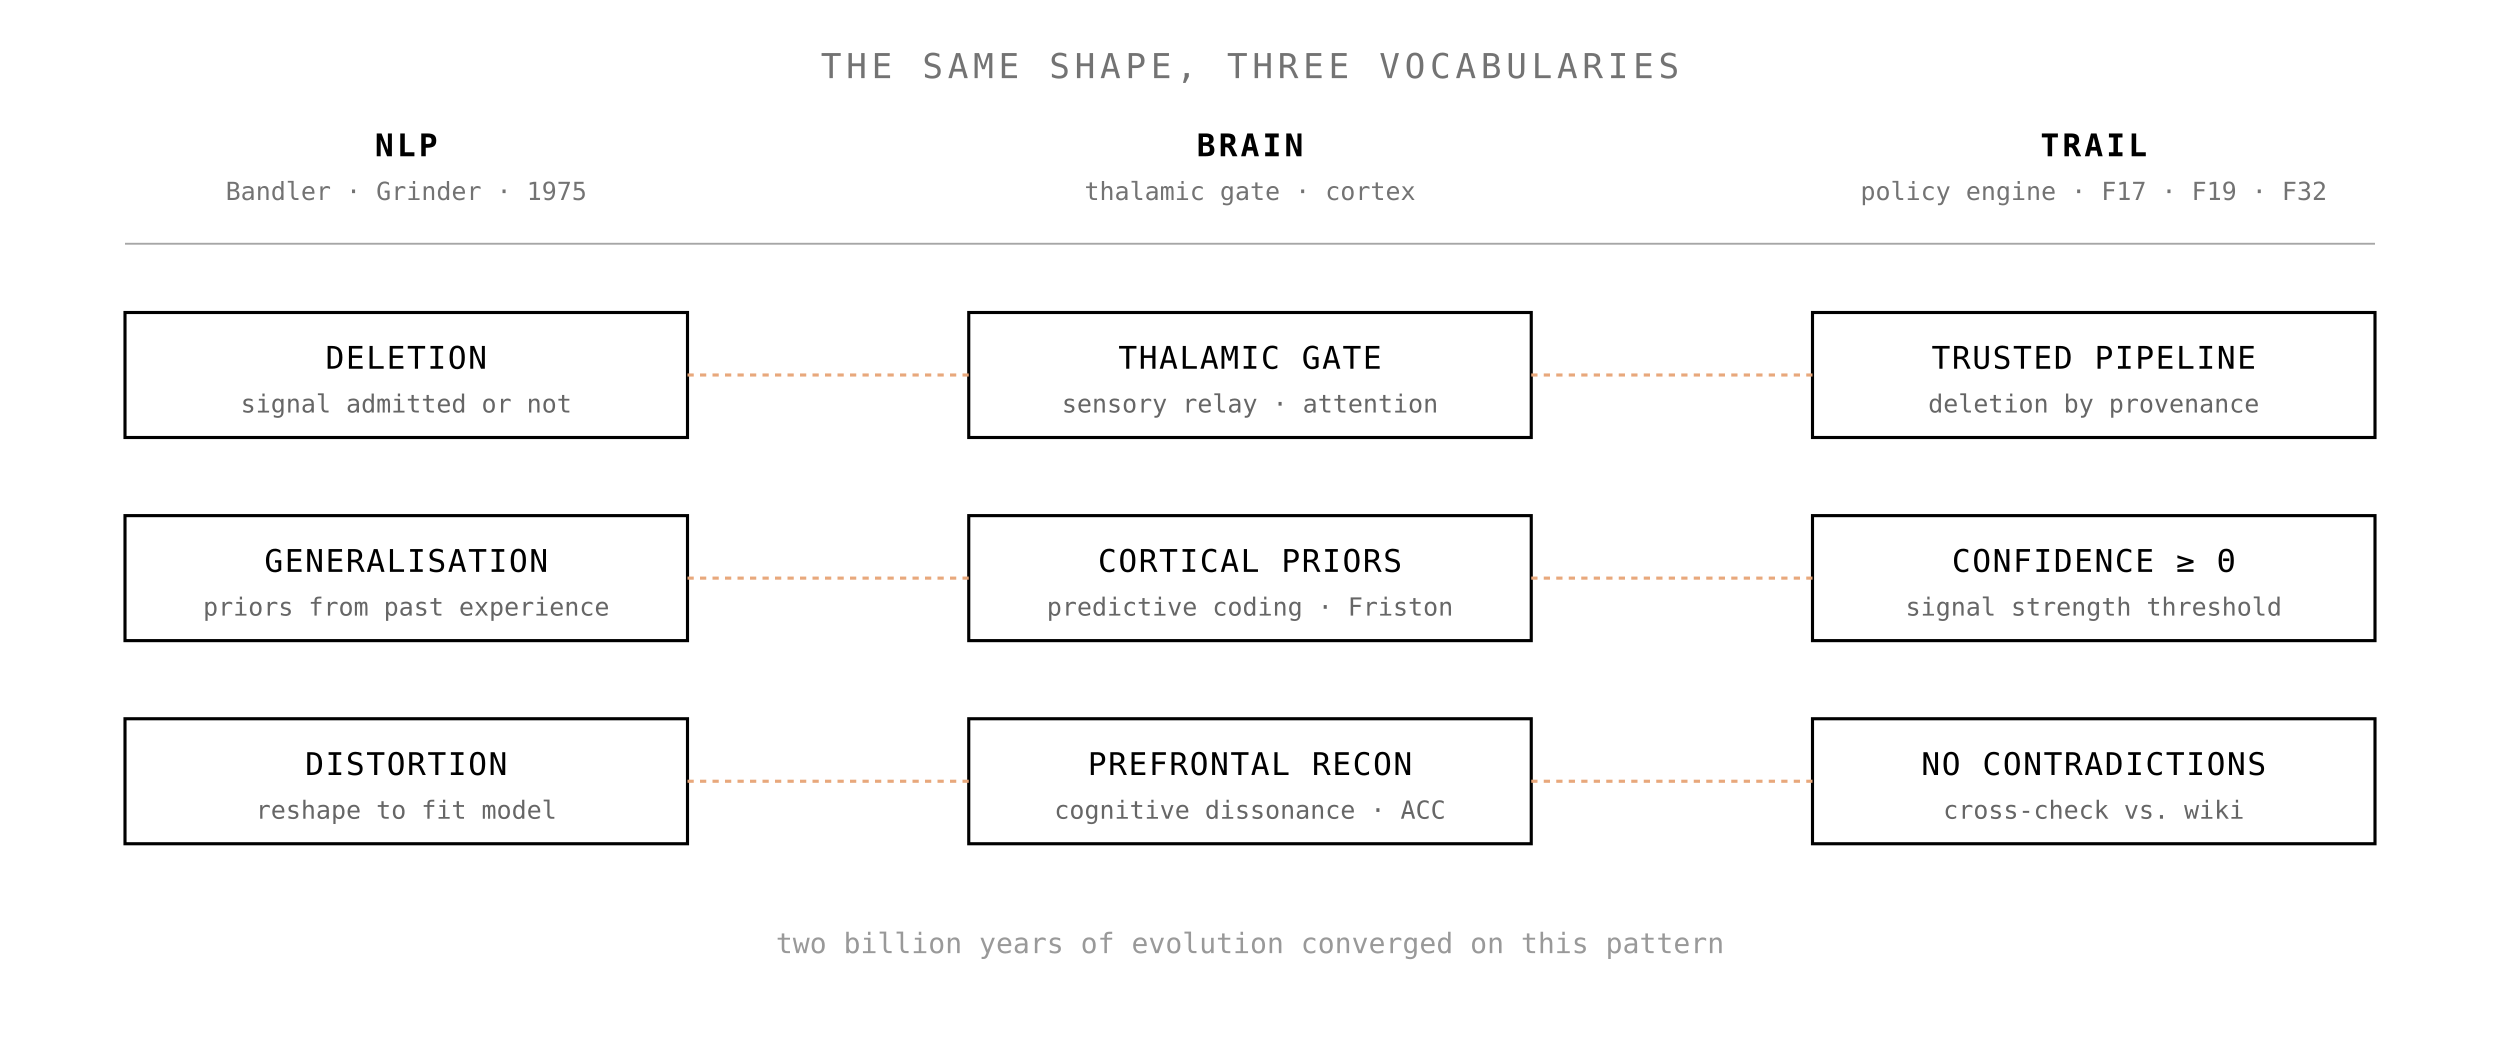
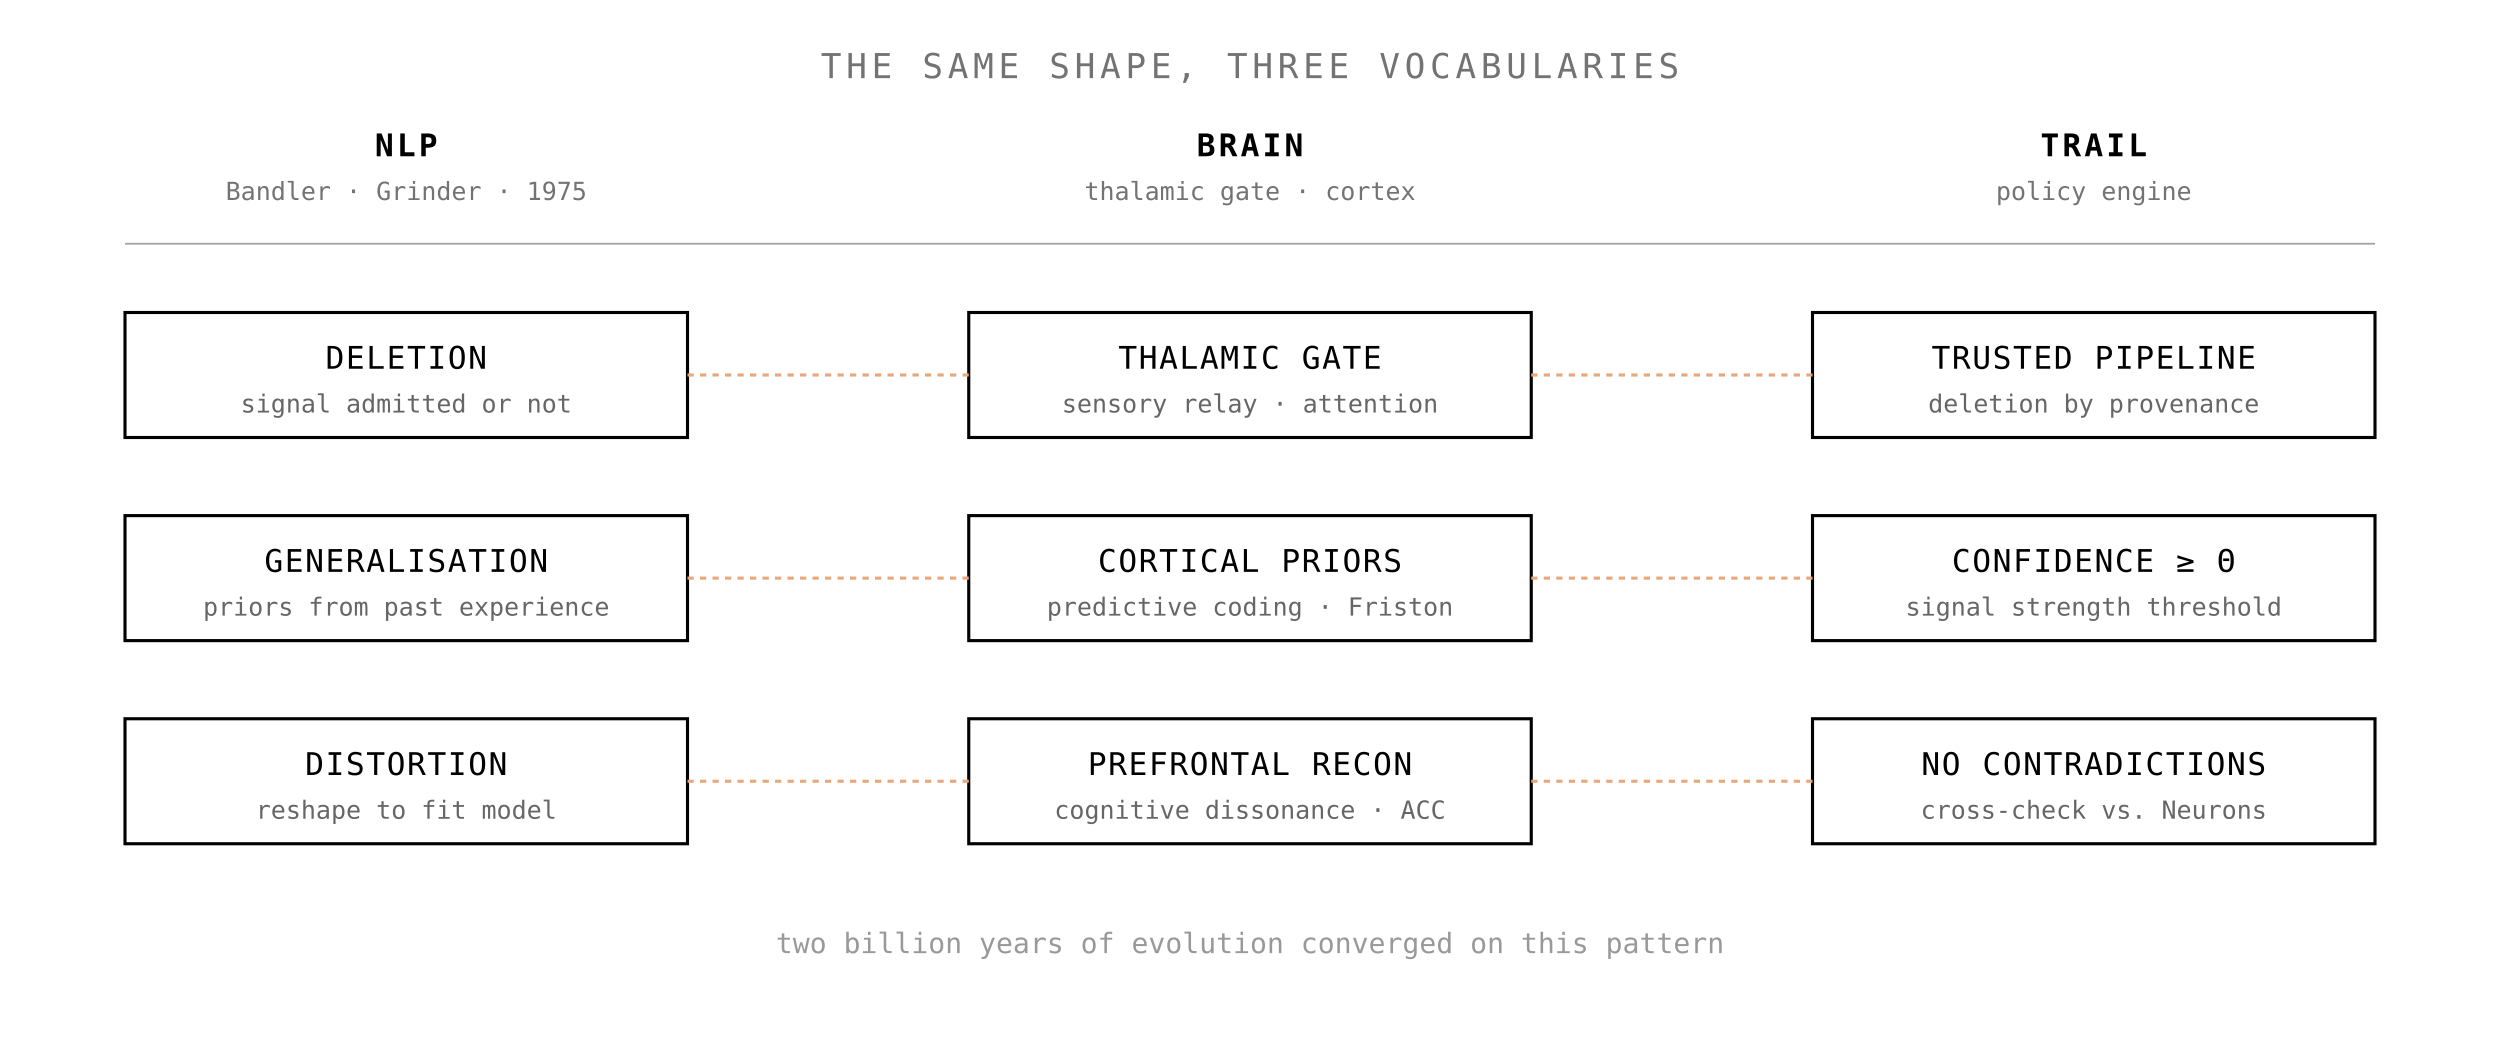
<svg xmlns="http://www.w3.org/2000/svg" viewBox="20 30 800 340" role="img" aria-label="Correspondence between Bandler and Grinder's NLP filters, biological brain structures, and Trail's curation filters">
  <g font-family="monospace" fill="currentColor" text-anchor="middle">
    <text x="150" y="80" font-size="10" font-weight="bold" letter-spacing="1">NLP</text>
    <text x="150" y="94" font-size="8" opacity="0.55">Bandler · Grinder · 1975</text>
    <text x="420" y="80" font-size="10" font-weight="bold" letter-spacing="1">BRAIN</text>
    <text x="420" y="94" font-size="8" opacity="0.55">thalamic gate · cortex</text>
    <text x="690" y="80" font-size="10" font-weight="bold" letter-spacing="1">TRAIL</text>
-     <text x="690" y="94" font-size="8" opacity="0.55">policy engine · F17 · F19 · F32</text>
+     <text x="690" y="94" font-size="8" opacity="0.55">policy engine</text>
  </g>
  <line x1="60" y1="108" x2="780" y2="108" stroke="currentColor" stroke-width="0.6" opacity="0.35" />
  <g fill="none" stroke="currentColor" stroke-width="1">
    <rect x="60" y="130" width="180" height="40" />
    <rect x="330" y="130" width="180" height="40" />
    <rect x="600" y="130" width="180" height="40" />
  </g>
  <g font-family="monospace" fill="currentColor" text-anchor="middle">
    <text x="150" y="148" font-size="10" letter-spacing="0.5">DELETION</text>
    <text x="150" y="162" font-size="8" opacity="0.6">signal admitted or not</text>
    <text x="420" y="148" font-size="10" letter-spacing="0.5">THALAMIC GATE</text>
    <text x="420" y="162" font-size="8" opacity="0.6">sensory relay · attention</text>
    <text x="690" y="148" font-size="10" letter-spacing="0.5">TRUSTED PIPELINE</text>
    <text x="690" y="162" font-size="8" opacity="0.6">deletion by provenance</text>
  </g>
  <g stroke="#e8a87c" stroke-width="1" stroke-dasharray="2,2">
    <line x1="240" y1="150" x2="330" y2="150" />
    <line x1="510" y1="150" x2="600" y2="150" />
  </g>
  <g fill="none" stroke="currentColor" stroke-width="1">
    <rect x="60" y="195" width="180" height="40" />
    <rect x="330" y="195" width="180" height="40" />
    <rect x="600" y="195" width="180" height="40" />
  </g>
  <g font-family="monospace" fill="currentColor" text-anchor="middle">
    <text x="150" y="213" font-size="10" letter-spacing="0.5">GENERALISATION</text>
    <text x="150" y="227" font-size="8" opacity="0.6">priors from past experience</text>
    <text x="420" y="213" font-size="10" letter-spacing="0.5">CORTICAL PRIORS</text>
    <text x="420" y="227" font-size="8" opacity="0.6">predictive coding · Friston</text>
    <text x="690" y="213" font-size="10" letter-spacing="0.5">CONFIDENCE ≥ Θ</text>
    <text x="690" y="227" font-size="8" opacity="0.6">signal strength threshold</text>
  </g>
  <g stroke="#e8a87c" stroke-width="1" stroke-dasharray="2,2">
    <line x1="240" y1="215" x2="330" y2="215" />
    <line x1="510" y1="215" x2="600" y2="215" />
  </g>
  <g fill="none" stroke="currentColor" stroke-width="1">
    <rect x="60" y="260" width="180" height="40" />
    <rect x="330" y="260" width="180" height="40" />
    <rect x="600" y="260" width="180" height="40" />
  </g>
  <g font-family="monospace" fill="currentColor" text-anchor="middle">
    <text x="150" y="278" font-size="10" letter-spacing="0.5">DISTORTION</text>
    <text x="150" y="292" font-size="8" opacity="0.6">reshape to fit model</text>
    <text x="420" y="278" font-size="10" letter-spacing="0.5">PREFRONTAL RECON</text>
    <text x="420" y="292" font-size="8" opacity="0.6">cognitive dissonance · ACC</text>
    <text x="690" y="278" font-size="10" letter-spacing="0.5">NO CONTRADICTIONS</text>
-     <text x="690" y="292" font-size="8" opacity="0.6">cross-check vs. wiki</text>
+     <text x="690" y="292" font-size="8" opacity="0.6">cross-check vs. Neurons</text>
  </g>
  <g stroke="#e8a87c" stroke-width="1" stroke-dasharray="2,2">
    <line x1="240" y1="280" x2="330" y2="280" />
    <line x1="510" y1="280" x2="600" y2="280" />
  </g>
  <text x="420" y="55" font-family="monospace" font-size="11" fill="currentColor" text-anchor="middle" opacity="0.55" letter-spacing="1.5">THE SAME SHAPE, THREE VOCABULARIES</text>
  <text x="420" y="335" font-family="monospace" font-size="9" fill="currentColor" text-anchor="middle" opacity="0.4">two billion years of evolution converged on this pattern</text>
</svg>
